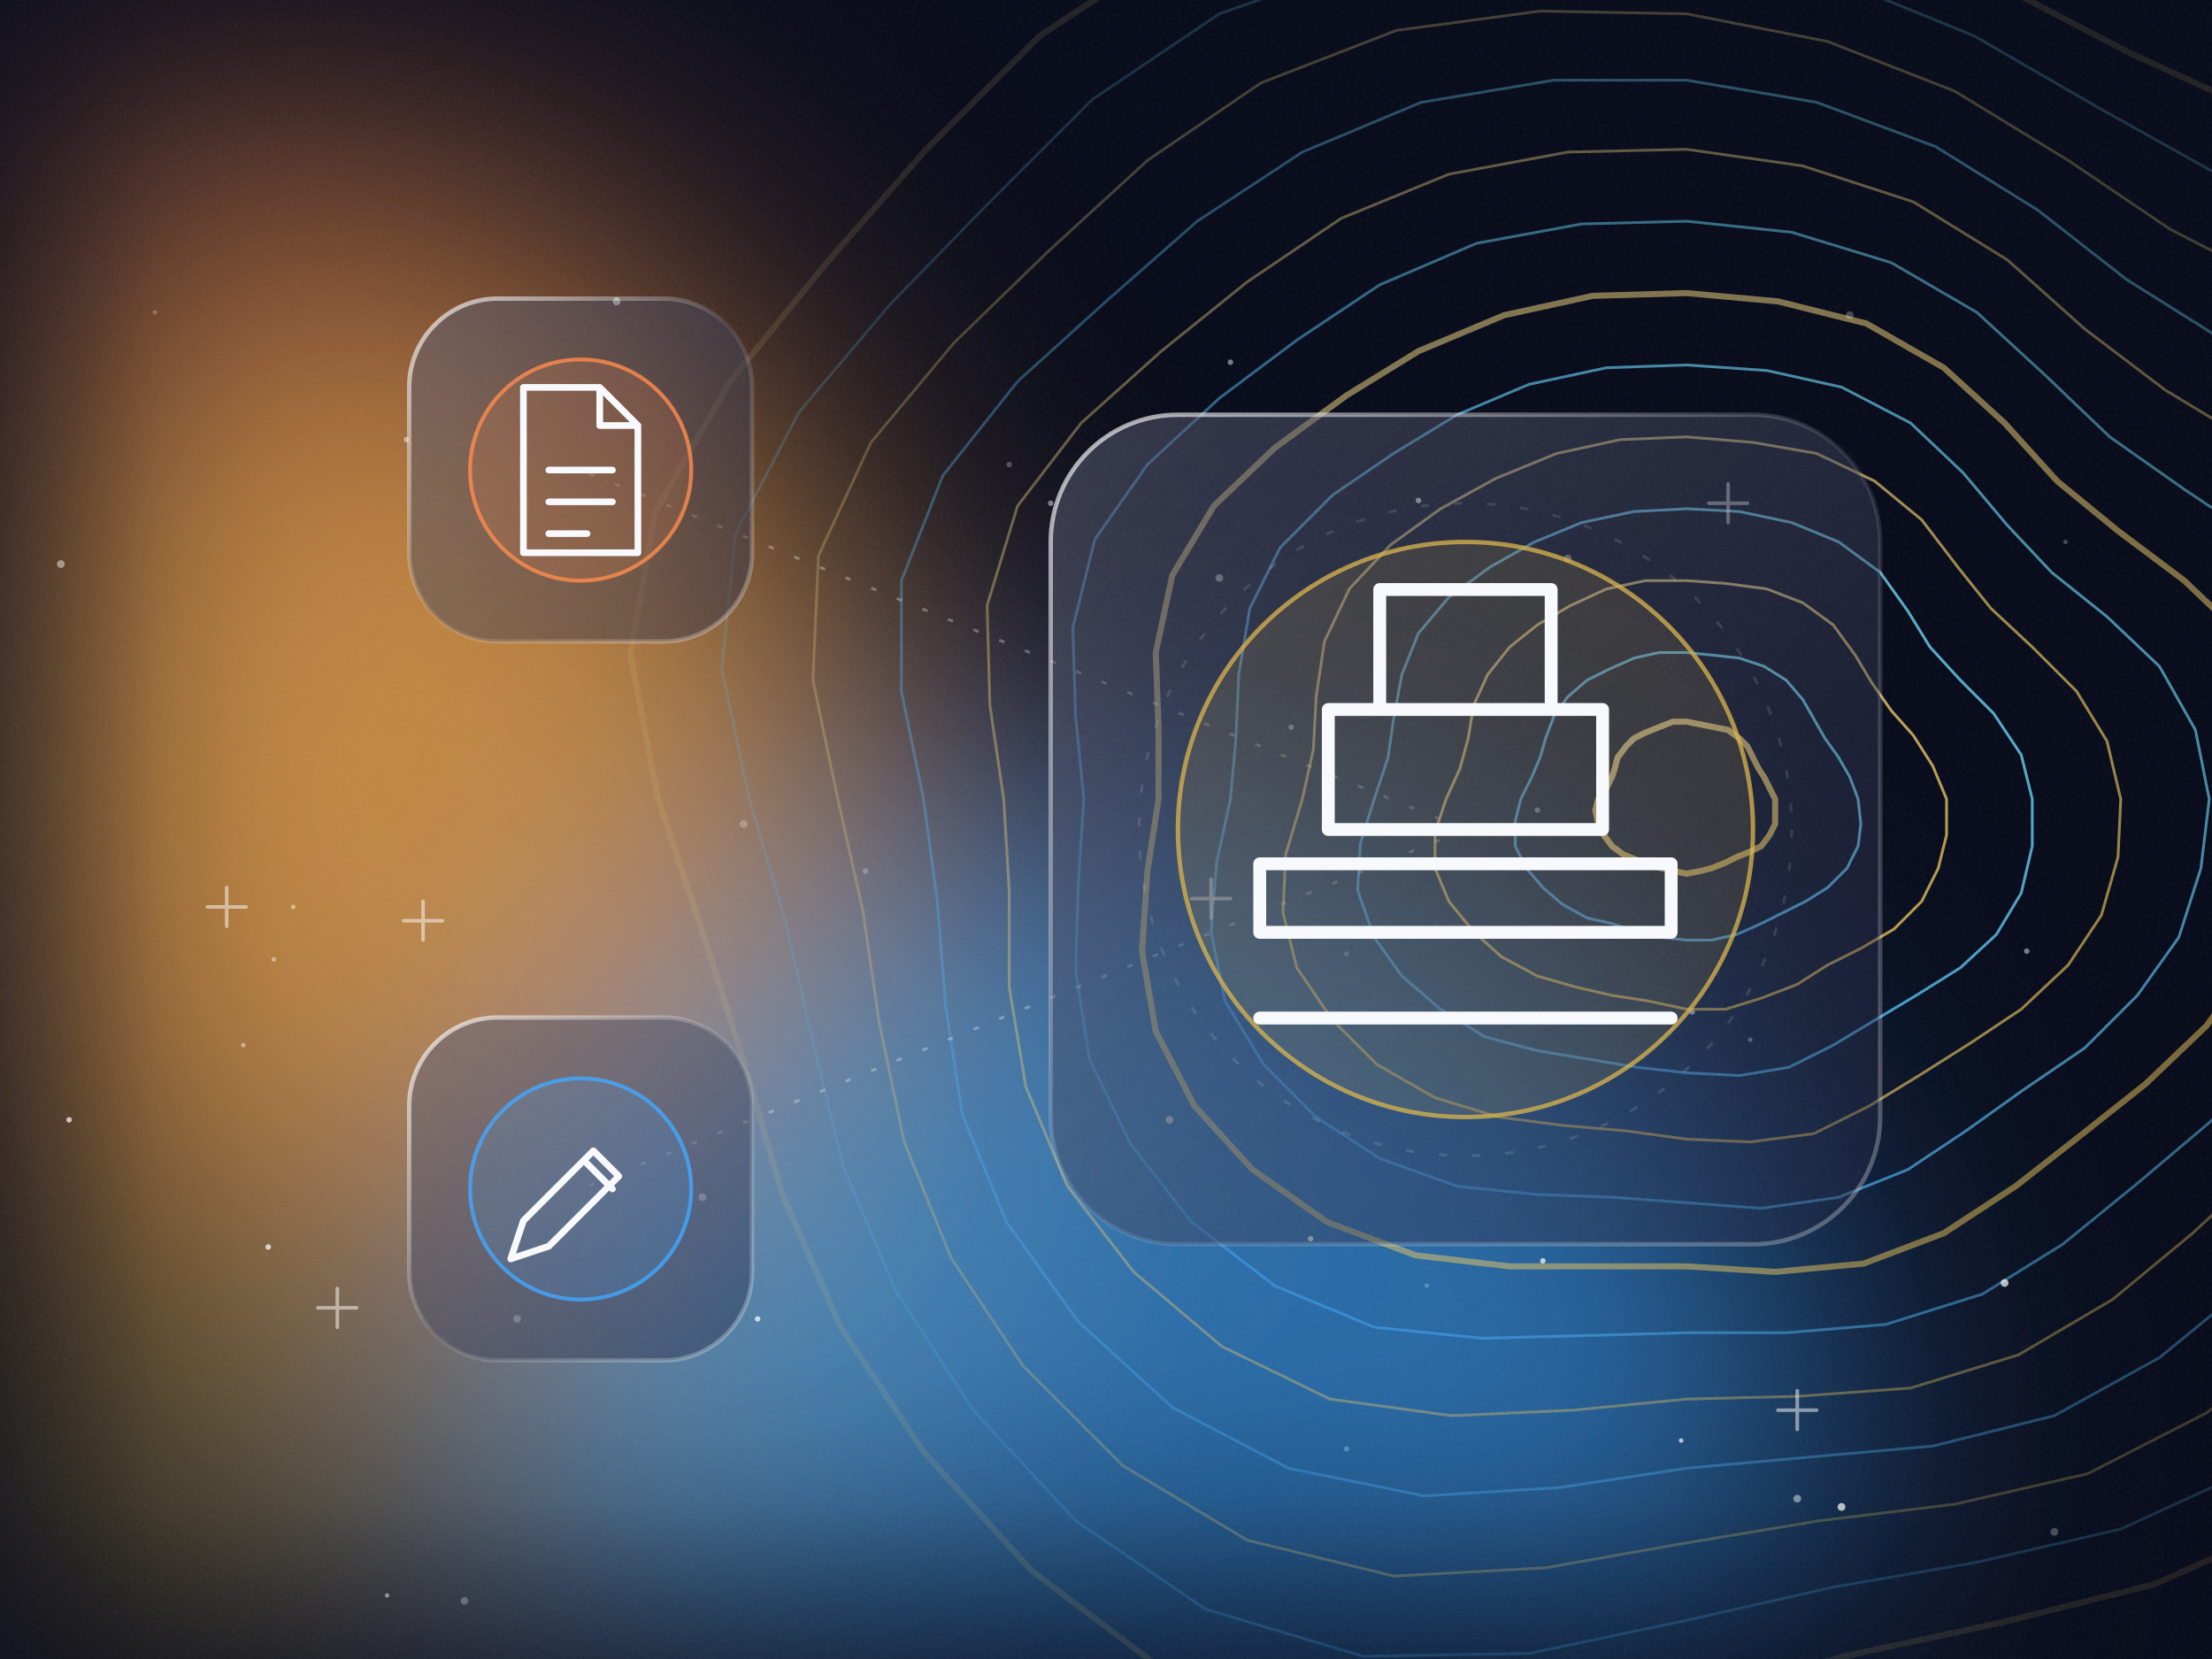
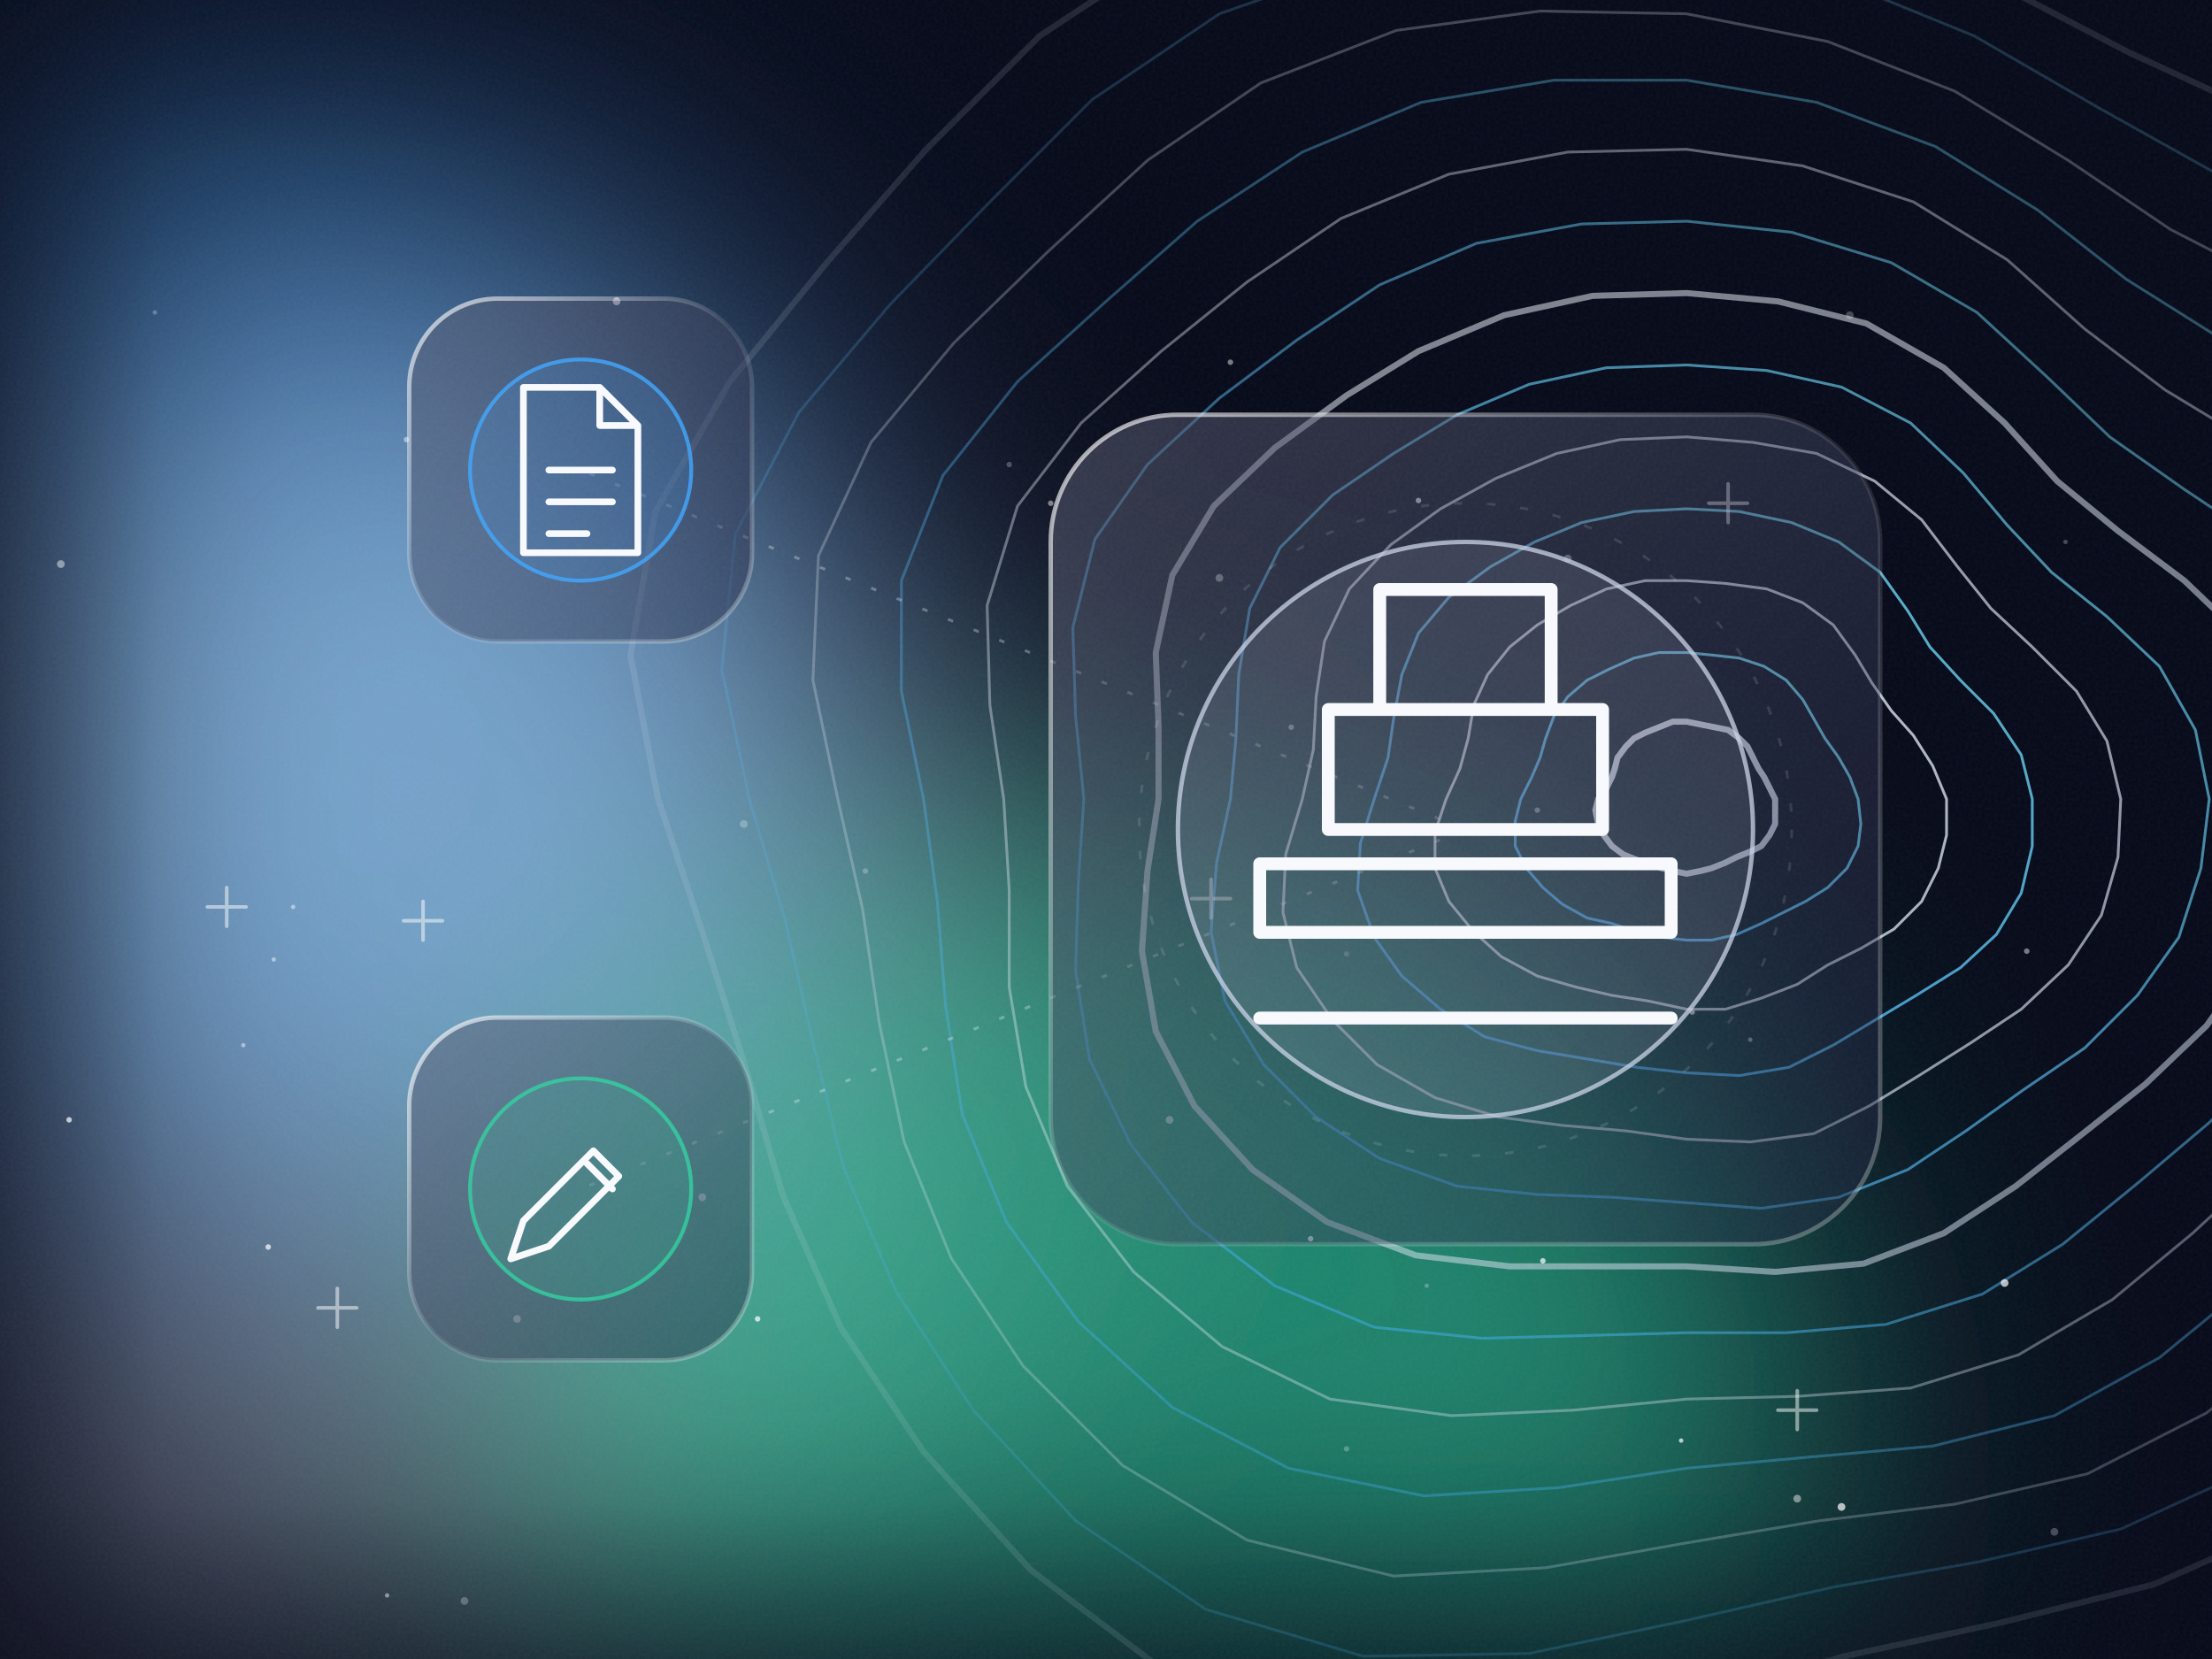
<svg xmlns="http://www.w3.org/2000/svg" viewBox="0 0 800 600" preserveAspectRatio="xMidYMid slice">
  <defs>
    <linearGradient id="gs" x1="0" y1="0" x2="1" y2="1">
      <stop offset="0" stop-color="#fff" stop-opacity=".7" />
      <stop offset=".5" stop-color="#fff" stop-opacity=".08" />
      <stop offset="1" stop-color="#fff" stop-opacity=".3" />
    </linearGradient>
    <linearGradient id="gf" x1="0" y1="0" x2="1" y2="1">
      <stop offset="0" stop-color="#fff" stop-opacity=".17" />
      <stop offset="1" stop-color="#fff" stop-opacity=".03" />
    </linearGradient>
    <linearGradient id="st1" x1="0" y1="0" x2="1" y2="1">
-       <stop offset="0" stop-color="#f1d98a" />
-       <stop offset="1" stop-color="#d9b44a" />
+       <stop offset="0" stop-color="#eef3fb" />
+       <stop offset="1" stop-color="#c9d3e6" />
    </linearGradient>
    <linearGradient id="st2" x1="0" y1="1" x2="1" y2="0">
      <stop offset="0" stop-color="#3ea6ff" />
      <stop offset="1" stop-color="#7cf0ff" />
    </linearGradient>
    <radialGradient id="orb">
      <stop offset="0" stop-color="#fff6d2" />
-       <stop offset=".35" stop-color="#d9b44a" />
-       <stop offset="1" stop-color="#d9b44a" stop-opacity="0" />
+       <stop offset=".35" stop-color="#c9d3e6" />
+       <stop offset="1" stop-color="#c9d3e6" stop-opacity="0" />
    </radialGradient>
    <filter id="grain" x="0" y="0" width="100%" height="100%">
      <feTurbulence type="fractalNoise" baseFrequency=".85" numOctaves="2" seed="4" />
      <feColorMatrix type="matrix" values="0 0 0 0 1  0 0 0 0 1  0 0 0 0 1  0 0 0 .55 0" />
    </filter>
    <filter id="b60" x="-50%" y="-50%" width="200%" height="200%">
      <feGaussianBlur stdDeviation="60" />
    </filter>
    <filter id="b24" x="-50%" y="-50%" width="200%" height="200%">
      <feGaussianBlur stdDeviation="24" />
    </filter>
  </defs>
  <rect width="800" height="600" fill="#050818" />
  <g filter="url(#b60)">
-     <circle cx="139" cy="381" r="241" fill="#d9b44a" opacity="0.42" />
-     <circle cx="93" cy="242" r="205" fill="#ff8a4a" opacity="0.52" />
-     <circle cx="414" cy="535" r="243" fill="#3ea6ff" opacity="0.62" />
-     <circle cx="140" cy="275" r="150" fill="#d9b44a" opacity=".35" />
+     <circle cx="139" cy="381" r="241" fill="#c9d3e6" opacity="0.42" />
+     <circle cx="93" cy="242" r="205" fill="#3ea6ff" opacity="0.52" />
+     <circle cx="414" cy="535" r="243" fill="#2fd0a0" opacity="0.62" />
+     <circle cx="140" cy="275" r="150" fill="#c9d3e6" opacity=".35" />
  </g>
  <path d="M642 289 L642 293 L642 298 L640 302 L637 306 L633 308 L628 310 L624 312 L619 314 L615 315 L610 316 L605 315 L601 314 L596 312 L592 311 L587 309 L583 306 L580 302 L578 298 L577 293 L578 289 L581 285 L583 281 L584 278 L585 274 L588 270 L591 267 L595 265 L600 263 L605 261 L610 261 L615 262 L620 263 L625 264 L629 267 L632 270 L634 274 L636 278 L638 281 L640 285Z" fill="none" stroke="url(#st1)" stroke-width="2.2" stroke-opacity="0.95" />
  <path d="M672 289 L673 298 L672 306 L668 314 L661 321 L653 326 L645 330 L637 334 L628 338 L619 340 L610 340 L601 339 L592 337 L583 334 L574 332 L565 327 L558 321 L552 314 L548 306 L548 297 L550 289 L554 281 L557 274 L559 267 L562 259 L567 252 L574 246 L582 242 L591 238 L600 236 L610 236 L620 237 L629 238 L638 241 L646 246 L652 253 L656 260 L660 267 L665 274 L669 281Z" fill="none" stroke="url(#st2)" stroke-width="1.0" stroke-opacity="0.88" />
  <path d="M704 289 L704 302 L701 314 L695 326 L685 336 L673 343 L661 349 L650 356 L637 361 L624 365 L610 365 L596 362 L583 360 L570 357 L556 353 L543 346 L533 337 L524 326 L519 314 L519 301 L523 289 L528 278 L531 267 L533 255 L538 244 L546 234 L556 226 L568 219 L581 213 L595 210 L610 210 L624 211 L639 213 L652 218 L663 226 L671 237 L677 247 L684 257 L692 266 L699 277Z" fill="none" stroke="url(#st1)" stroke-width="1.0" stroke-opacity="0.81" />
  <path d="M735 289 L735 306 L731 323 L722 338 L709 350 L693 360 L678 369 L663 378 L647 386 L629 389 L610 388 L592 386 L574 383 L556 380 L537 375 L521 365 L507 353 L497 339 L491 322 L492 305 L497 289 L502 274 L504 260 L507 244 L513 229 L524 216 L539 205 L555 196 L572 189 L591 185 L610 184 L629 185 L648 189 L665 196 L680 207 L690 221 L698 234 L709 246 L721 258 L731 273Z" fill="none" stroke="url(#st2)" stroke-width="1.0" stroke-opacity="0.74" />
  <path d="M767 289 L766 310 L760 331 L748 349 L731 365 L713 377 L694 389 L676 400 L656 410 L633 413 L610 412 L588 409 L565 407 L542 404 L519 397 L498 385 L482 369 L469 350 L464 330 L465 309 L471 289 L475 271 L476 252 L479 232 L488 213 L503 197 L521 184 L541 173 L563 164 L586 159 L610 158 L634 160 L657 164 L678 174 L695 188 L708 205 L720 220 L735 234 L751 250 L762 268Z" fill="none" stroke="url(#st1)" stroke-width="1.0" stroke-opacity="0.67" />
  <path d="M799 289 L796 314 L788 339 L773 360 L754 379 L732 394 L711 409 L690 423 L665 433 L637 437 L610 435 L583 433 L556 432 L527 429 L499 419 L476 404 L457 385 L443 362 L438 337 L440 312 L445 289 L447 267 L448 244 L452 220 L463 198 L482 179 L504 164 L527 150 L553 139 L581 133 L610 132 L639 134 L666 140 L691 153 L710 171 L726 190 L742 207 L762 223 L781 241 L794 264Z" fill="none" stroke="url(#st2)" stroke-width="1.0" stroke-opacity="0.60" />
  <path d="M830 289 L826 318 L816 346 L798 371 L776 392 L752 411 L729 429 L703 446 L674 457 L642 460 L610 458 L579 458 L546 458 L512 454 L480 442 L453 423 L432 400 L418 373 L413 344 L415 315 L419 289 L419 263 L418 236 L424 208 L439 183 L461 162 L487 143 L513 127 L544 114 L576 107 L610 106 L643 109 L675 117 L703 133 L725 153 L744 174 L766 192 L790 210 L813 232 L827 260Z" fill="none" stroke="url(#st1)" stroke-width="2.2" stroke-opacity="0.53" />
  <path d="M861 289 L855 322 L843 354 L823 382 L799 406 L773 428 L746 450 L717 468 L682 479 L646 482 L610 482 L574 483 L536 484 L497 480 L461 465 L431 442 L409 414 L394 383 L389 351 L390 319 L392 289 L389 259 L388 227 L396 195 L415 168 L441 144 L469 123 L499 103 L534 88 L572 81 L610 80 L648 84 L684 95 L715 113 L740 136 L763 158 L790 177 L820 197 L845 224 L859 255Z" fill="none" stroke="url(#st2)" stroke-width="1.0" stroke-opacity="0.46" />
  <path d="M890 289 L883 326 L869 361 L848 393 L821 420 L793 446 L764 470 L730 490 L691 502 L650 505 L610 506 L569 510 L525 512 L481 506 L442 487 L410 460 L386 429 L371 393 L365 357 L365 322 L363 289 L358 255 L357 219 L368 183 L391 153 L420 127 L451 102 L485 79 L524 63 L567 55 L610 54 L652 60 L692 73 L726 94 L754 119 L783 141 L816 161 L851 184 L877 215 L890 251Z" fill="none" stroke="url(#st1)" stroke-width="1.0" stroke-opacity="0.39" />
  <path d="M919 289 L911 330 L896 369 L872 404 L844 435 L814 464 L781 491 L743 512 L699 523 L654 527 L610 531 L564 538 L515 541 L466 531 L424 509 L390 478 L364 442 L348 403 L342 364 L339 326 L334 289 L326 250 L326 210 L341 172 L368 138 L400 109 L433 80 L471 55 L514 37 L562 29 L610 29 L657 37 L700 53 L737 76 L769 101 L804 123 L843 144 L882 170 L909 206 L920 247Z" fill="none" stroke="url(#st2)" stroke-width="1.0" stroke-opacity="0.33" />
  <path d="M947 289 L939 334 L922 376 L897 414 L867 449 L835 482 L798 511 L755 533 L707 544 L658 550 L610 558 L559 567 L504 570 L451 557 L406 530 L370 494 L344 455 L327 413 L318 370 L312 329 L303 289 L294 246 L296 201 L315 160 L345 124 L379 91 L415 58 L456 30 L505 11 L557 4 L610 5 L661 15 L707 33 L748 58 L785 83 L826 104 L872 126 L914 156 L940 197 L949 243Z" fill="none" stroke="url(#st1)" stroke-width="1.0" stroke-opacity="0.26" />
  <path d="M975 289 L966 337 L949 383 L922 425 L890 464 L855 499 L815 531 L767 553 L715 565 L663 574 L610 586 L553 598 L493 599 L436 582 L389 550 L352 510 L324 467 L305 422 L294 377 L284 333 L271 289 L261 242 L266 193 L289 149 L322 110 L358 73 L395 36 L441 5 L495 -14 L553 -20 L610 -18 L665 -7 L714 13 L759 39 L802 63 L850 83 L901 108 L945 143 L970 189 L977 239Z" fill="none" stroke="url(#st2)" stroke-width="1.0" stroke-opacity="0.19" />
  <path d="M1002 289 L994 341 L976 391 L948 436 L914 478 L876 517 L831 550 L779 573 L723 587 L667 599 L610 616 L547 629 L482 627 L422 605 L373 568 L334 525 L304 480 L283 432 L269 384 L254 337 L238 289 L228 237 L237 185 L264 138 L299 95 L335 54 L376 13 L426 -20 L486 -38 L549 -44 L610 -40 L668 -27 L722 -6 L770 19 L820 42 L875 62 L931 89 L975 130 L998 181 L1004 235Z" fill="none" stroke="url(#st1)" stroke-width="2.2" stroke-opacity="0.12" />
  <circle cx="467" cy="263" r="1" fill="#fff" opacity="0.45" />
  <circle cx="612" cy="366" r="1" fill="#fff" opacity="0.7" />
  <circle cx="474" cy="448" r="1" fill="#fff" opacity="0.7" />
  <circle cx="441" cy="209" r="1.4" fill="#fff" opacity="0.45" />
  <circle cx="97" cy="451" r="1" fill="#fff" opacity="0.7" />
  <circle cx="365" cy="168" r="1" fill="#fff" opacity="0.25" />
  <circle cx="747" cy="196" r="0.8" fill="#fff" opacity="0.25" />
  <circle cx="423" cy="405" r="1.4" fill="#fff" opacity="0.45" />
  <circle cx="140" cy="577" r="0.8" fill="#fff" opacity="0.45" />
  <circle cx="743" cy="554" r="1.4" fill="#fff" opacity="0.25" />
  <circle cx="558" cy="456" r="1" fill="#fff" opacity="0.7" />
  <circle cx="650" cy="542" r="1.4" fill="#fff" opacity="0.45" />
  <circle cx="733" cy="344" r="1" fill="#fff" opacity="0.45" />
  <circle cx="666" cy="545" r="1.4" fill="#fff" opacity="0.7" />
  <circle cx="445" cy="131" r="1" fill="#fff" opacity="0.45" />
  <circle cx="88" cy="378" r="0.8" fill="#fff" opacity="0.45" />
  <circle cx="22" cy="204" r="1.4" fill="#fff" opacity="0.45" />
  <circle cx="487" cy="524" r="1" fill="#fff" opacity="0.25" />
  <circle cx="274" cy="477" r="1" fill="#fff" opacity="0.7" />
  <circle cx="254" cy="433" r="1.4" fill="#fff" opacity="0.45" />
  <circle cx="99" cy="347" r="0.8" fill="#fff" opacity="0.45" />
  <circle cx="380" cy="182" r="1" fill="#fff" opacity="0.45" />
  <circle cx="56" cy="113" r="0.8" fill="#fff" opacity="0.25" />
  <circle cx="669" cy="114" r="1.4" fill="#fff" opacity="0.25" />
  <circle cx="106" cy="328" r="0.8" fill="#fff" opacity="0.45" />
  <circle cx="147" cy="159" r="1" fill="#fff" opacity="0.45" />
  <circle cx="487" cy="345" r="1" fill="#fff" opacity="0.25" />
  <circle cx="556" cy="293" r="1" fill="#fff" opacity="0.45" />
  <circle cx="567" cy="202" r="1.4" fill="#fff" opacity="0.45" />
  <circle cx="633" cy="376" r="0.8" fill="#fff" opacity="0.45" />
  <circle cx="725" cy="464" r="1.4" fill="#fff" opacity="0.7" />
  <circle cx="187" cy="477" r="1.4" fill="#fff" opacity="0.45" />
  <circle cx="25" cy="405" r="1" fill="#fff" opacity="0.7" />
  <circle cx="608" cy="521" r="0.8" fill="#fff" opacity="0.7" />
  <circle cx="223" cy="109" r="1.4" fill="#fff" opacity="0.7" />
  <circle cx="168" cy="579" r="1.4" fill="#fff" opacity="0.25" />
  <circle cx="516" cy="465" r="0.8" fill="#fff" opacity="0.25" />
  <circle cx="513" cy="181" r="1" fill="#fff" opacity="0.7" />
  <circle cx="269" cy="298" r="1.4" fill="#fff" opacity="0.25" />
  <circle cx="313" cy="315" r="1" fill="#fff" opacity="0.25" />
  <path d="M153 326V340M146 333H160" stroke="#fff" stroke-opacity=".5" stroke-width="1.3" stroke-linecap="round" />
  <path d="M625 175V189M618 182H632" stroke="#fff" stroke-opacity=".5" stroke-width="1.3" stroke-linecap="round" />
  <path d="M650 503V517M643 510H657" stroke="#fff" stroke-opacity=".5" stroke-width="1.3" stroke-linecap="round" />
  <path d="M438 318V332M431 325H445" stroke="#fff" stroke-opacity=".5" stroke-width="1.3" stroke-linecap="round" />
  <path d="M82 321V335M75 328H89" stroke="#fff" stroke-opacity=".5" stroke-width="1.3" stroke-linecap="round" />
  <path d="M122 466V480M115 473H129" stroke="#fff" stroke-opacity=".5" stroke-width="1.3" stroke-linecap="round" />
  <path d="M530 300L210 170" stroke="#fff" stroke-opacity=".3" stroke-dasharray="2 8" />
  <path d="M530 300L210 430" stroke="#fff" stroke-opacity=".3" stroke-dasharray="2 8" />
  <rect x="380.0" y="150.0" width="300" height="300" rx="46" fill="#0a1030" opacity=".4" />
  <rect x="380.0" y="150.0" width="300" height="300" rx="46" fill="url(#gf)" stroke="url(#gs)" stroke-width="1.6" />
-   <circle cx="530" cy="300" r="104" fill="#d9b44a" opacity=".13" />
-   <circle cx="530" cy="300" r="104" fill="none" stroke="#d9b44a" stroke-opacity=".75" stroke-width="1.6" />
+   <circle cx="530" cy="300" r="104" fill="#c9d3e6" opacity=".13" />
+   <circle cx="530" cy="300" r="104" fill="none" stroke="#c9d3e6" stroke-opacity=".75" stroke-width="1.6" />
  <circle cx="530" cy="300" r="118" fill="none" stroke="#fff" stroke-opacity=".12" stroke-dasharray="3 9" />
  <g transform="translate(530 300) scale(3.1)" fill="none" stroke="#f7f9fc" stroke-width="1.5" stroke-linecap="round" stroke-linejoin="round">
    <path d="M-10 -28h20v14h-20z M-16 -14h32v14h-32z M-24 4h48v8h-48z M-24 22h48" />
  </g>
  <rect x="148" y="108" width="124" height="124" rx="32" fill="#0a1030" opacity=".4" />
  <rect x="148" y="108" width="124" height="124" rx="32" fill="url(#gf)" stroke="url(#gs)" stroke-width="1.6" />
-   <circle cx="210" cy="170" r="40" fill="#ff8a4a" opacity=".16" />
-   <circle cx="210" cy="170" r="40" fill="none" stroke="#ff8a4a" stroke-opacity=".8" stroke-width="1.4" />
+   <circle cx="210" cy="170" r="40" fill="#3ea6ff" opacity=".16" />
+   <circle cx="210" cy="170" r="40" fill="none" stroke="#3ea6ff" stroke-opacity=".8" stroke-width="1.4" />
  <g transform="translate(210 170) scale(1.15)" fill="none" stroke="#f7f9fc" stroke-width="2.1" stroke-linecap="round" stroke-linejoin="round">
    <path d="M-18 -26h24l12 12v40h-36z M6 -26v12h12 M-10 0h20 M-10 10h20 M-10 20h12" />
  </g>
  <rect x="148" y="368" width="124" height="124" rx="32" fill="#0a1030" opacity=".4" />
  <rect x="148" y="368" width="124" height="124" rx="32" fill="url(#gf)" stroke="url(#gs)" stroke-width="1.6" />
-   <circle cx="210" cy="430" r="40" fill="#3ea6ff" opacity=".16" />
-   <circle cx="210" cy="430" r="40" fill="none" stroke="#3ea6ff" stroke-opacity=".8" stroke-width="1.4" />
+   <circle cx="210" cy="430" r="40" fill="#2fd0a0" opacity=".16" />
+   <circle cx="210" cy="430" r="40" fill="none" stroke="#2fd0a0" stroke-opacity=".8" stroke-width="1.4" />
  <g transform="translate(210 430) scale(1.15)" fill="none" stroke="#f7f9fc" stroke-width="2.1" stroke-linecap="round" stroke-linejoin="round">
    <path d="M-22 22l4-12 22-22 8 8-22 22z M2 -8l8 8" />
  </g>
  <rect width="800" height="600" filter="url(#grain)" opacity="0.08" />
</svg>
